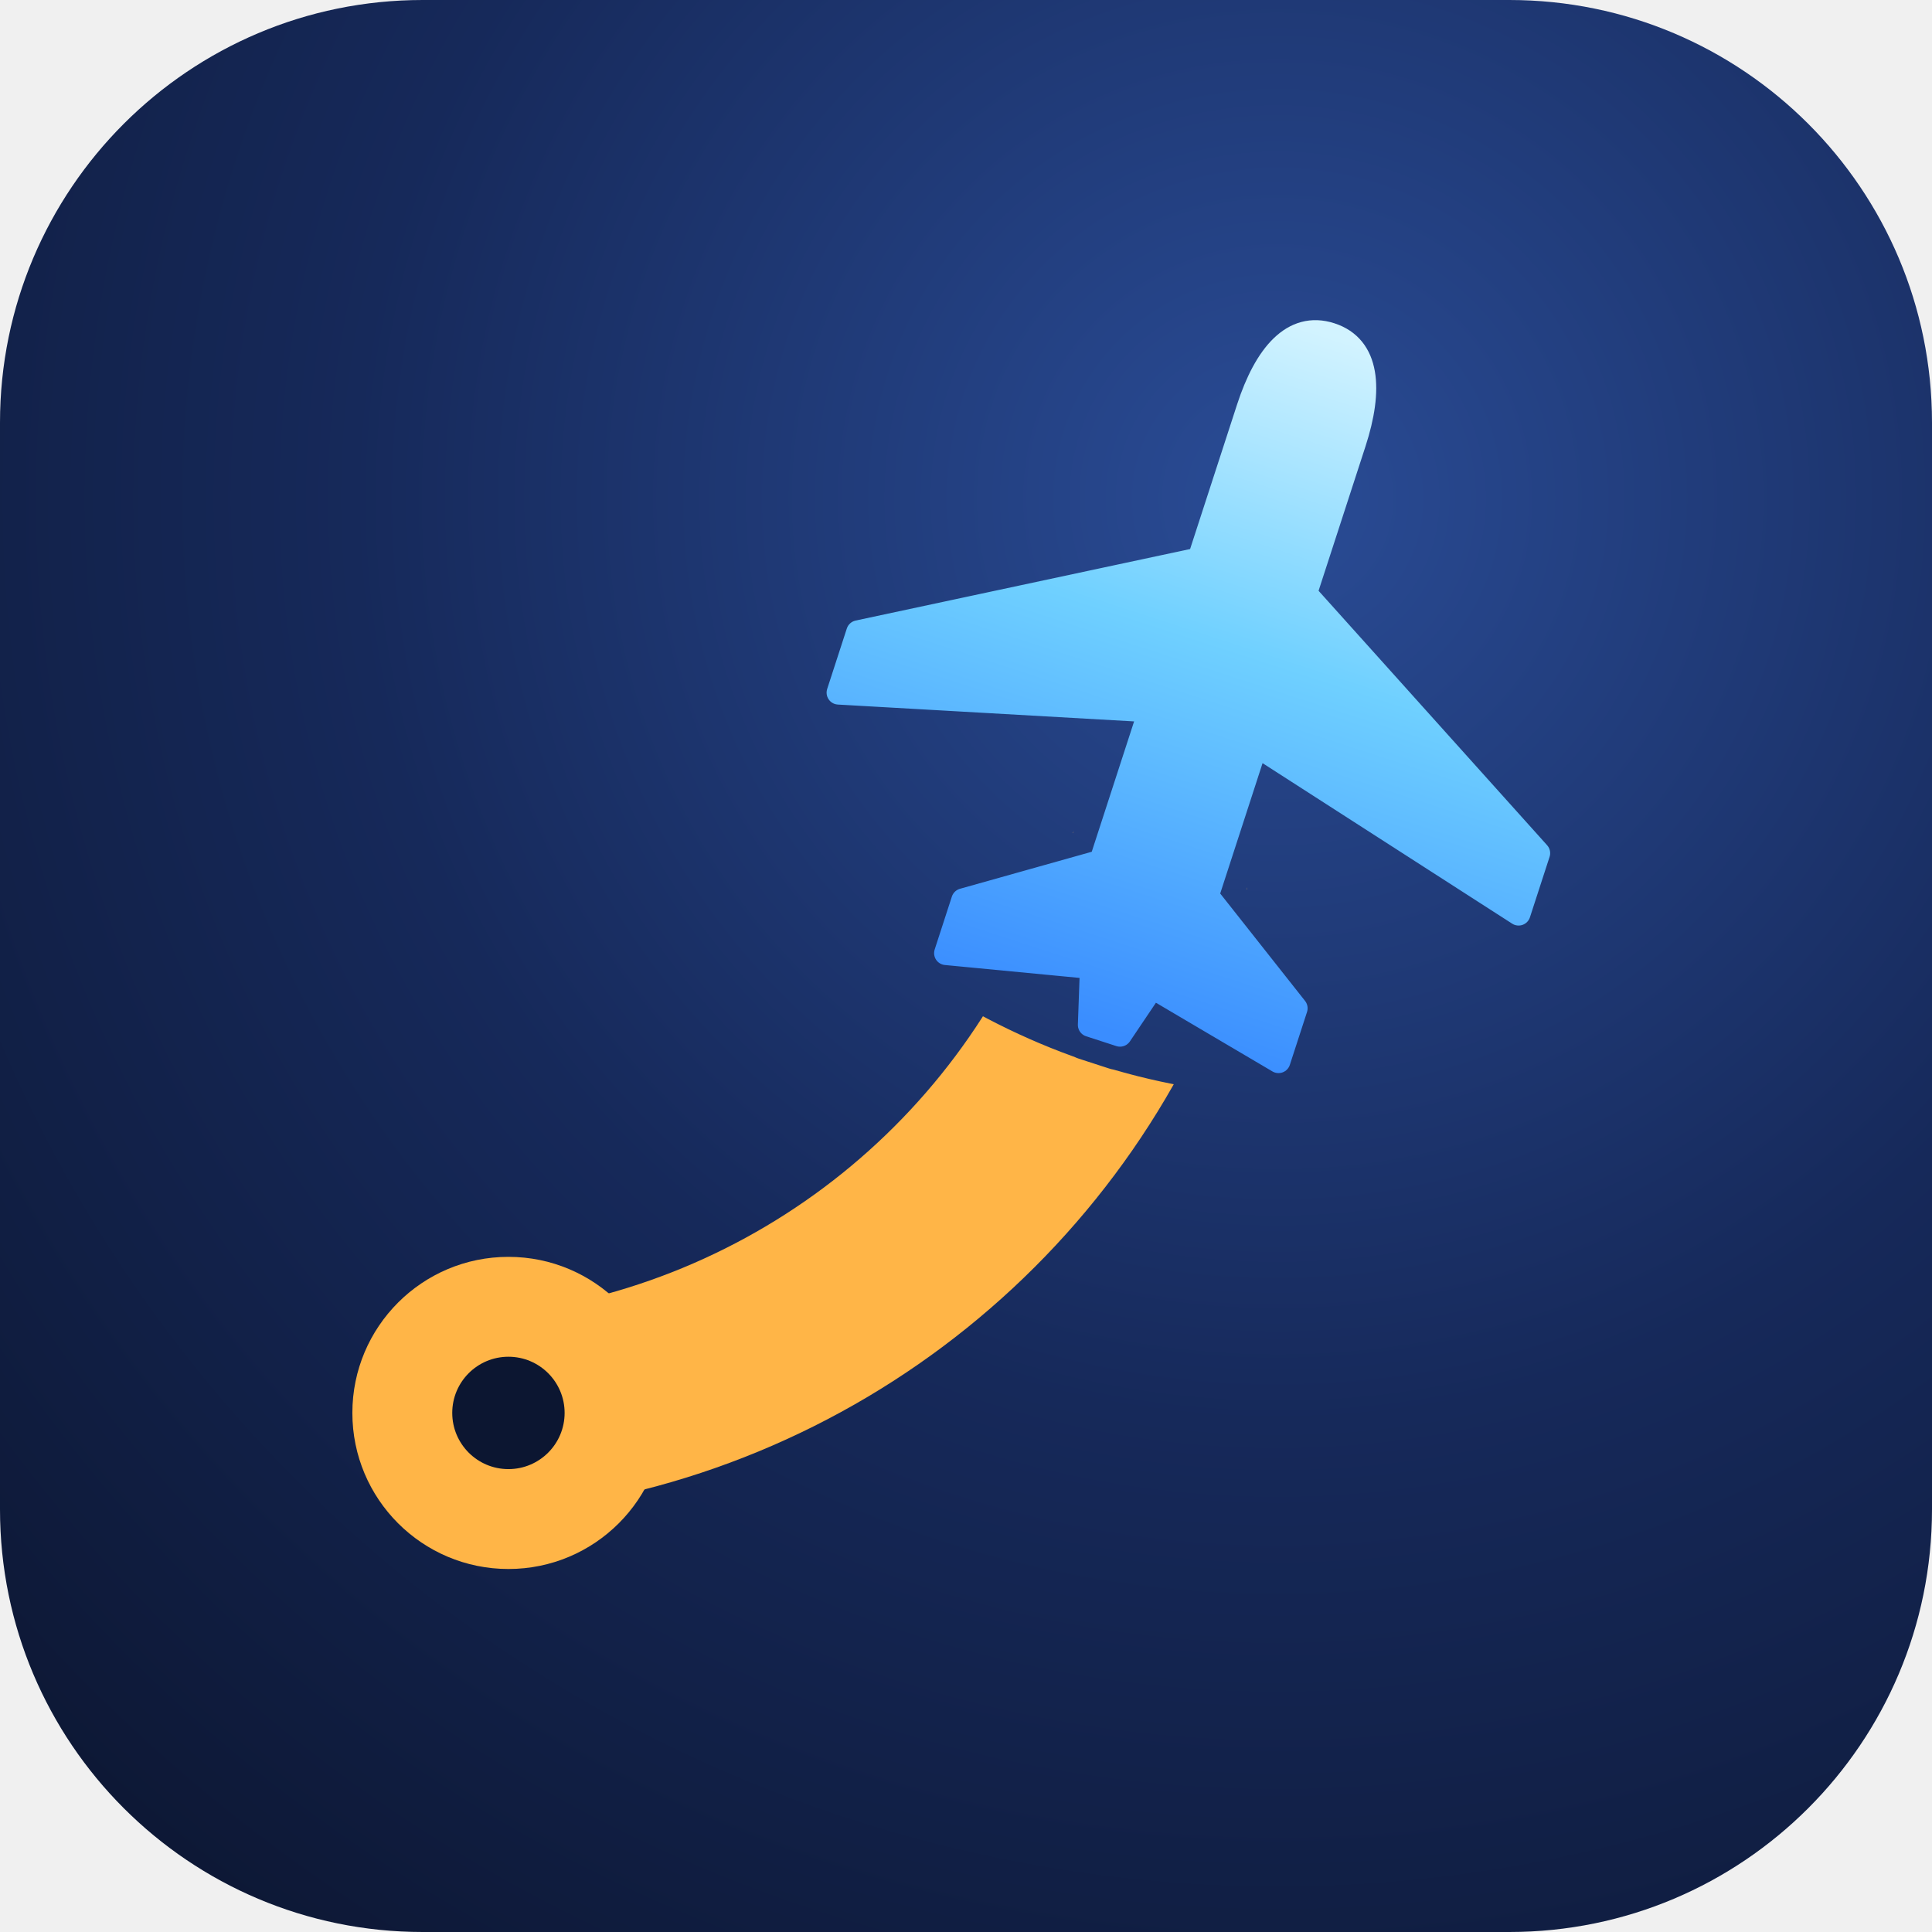
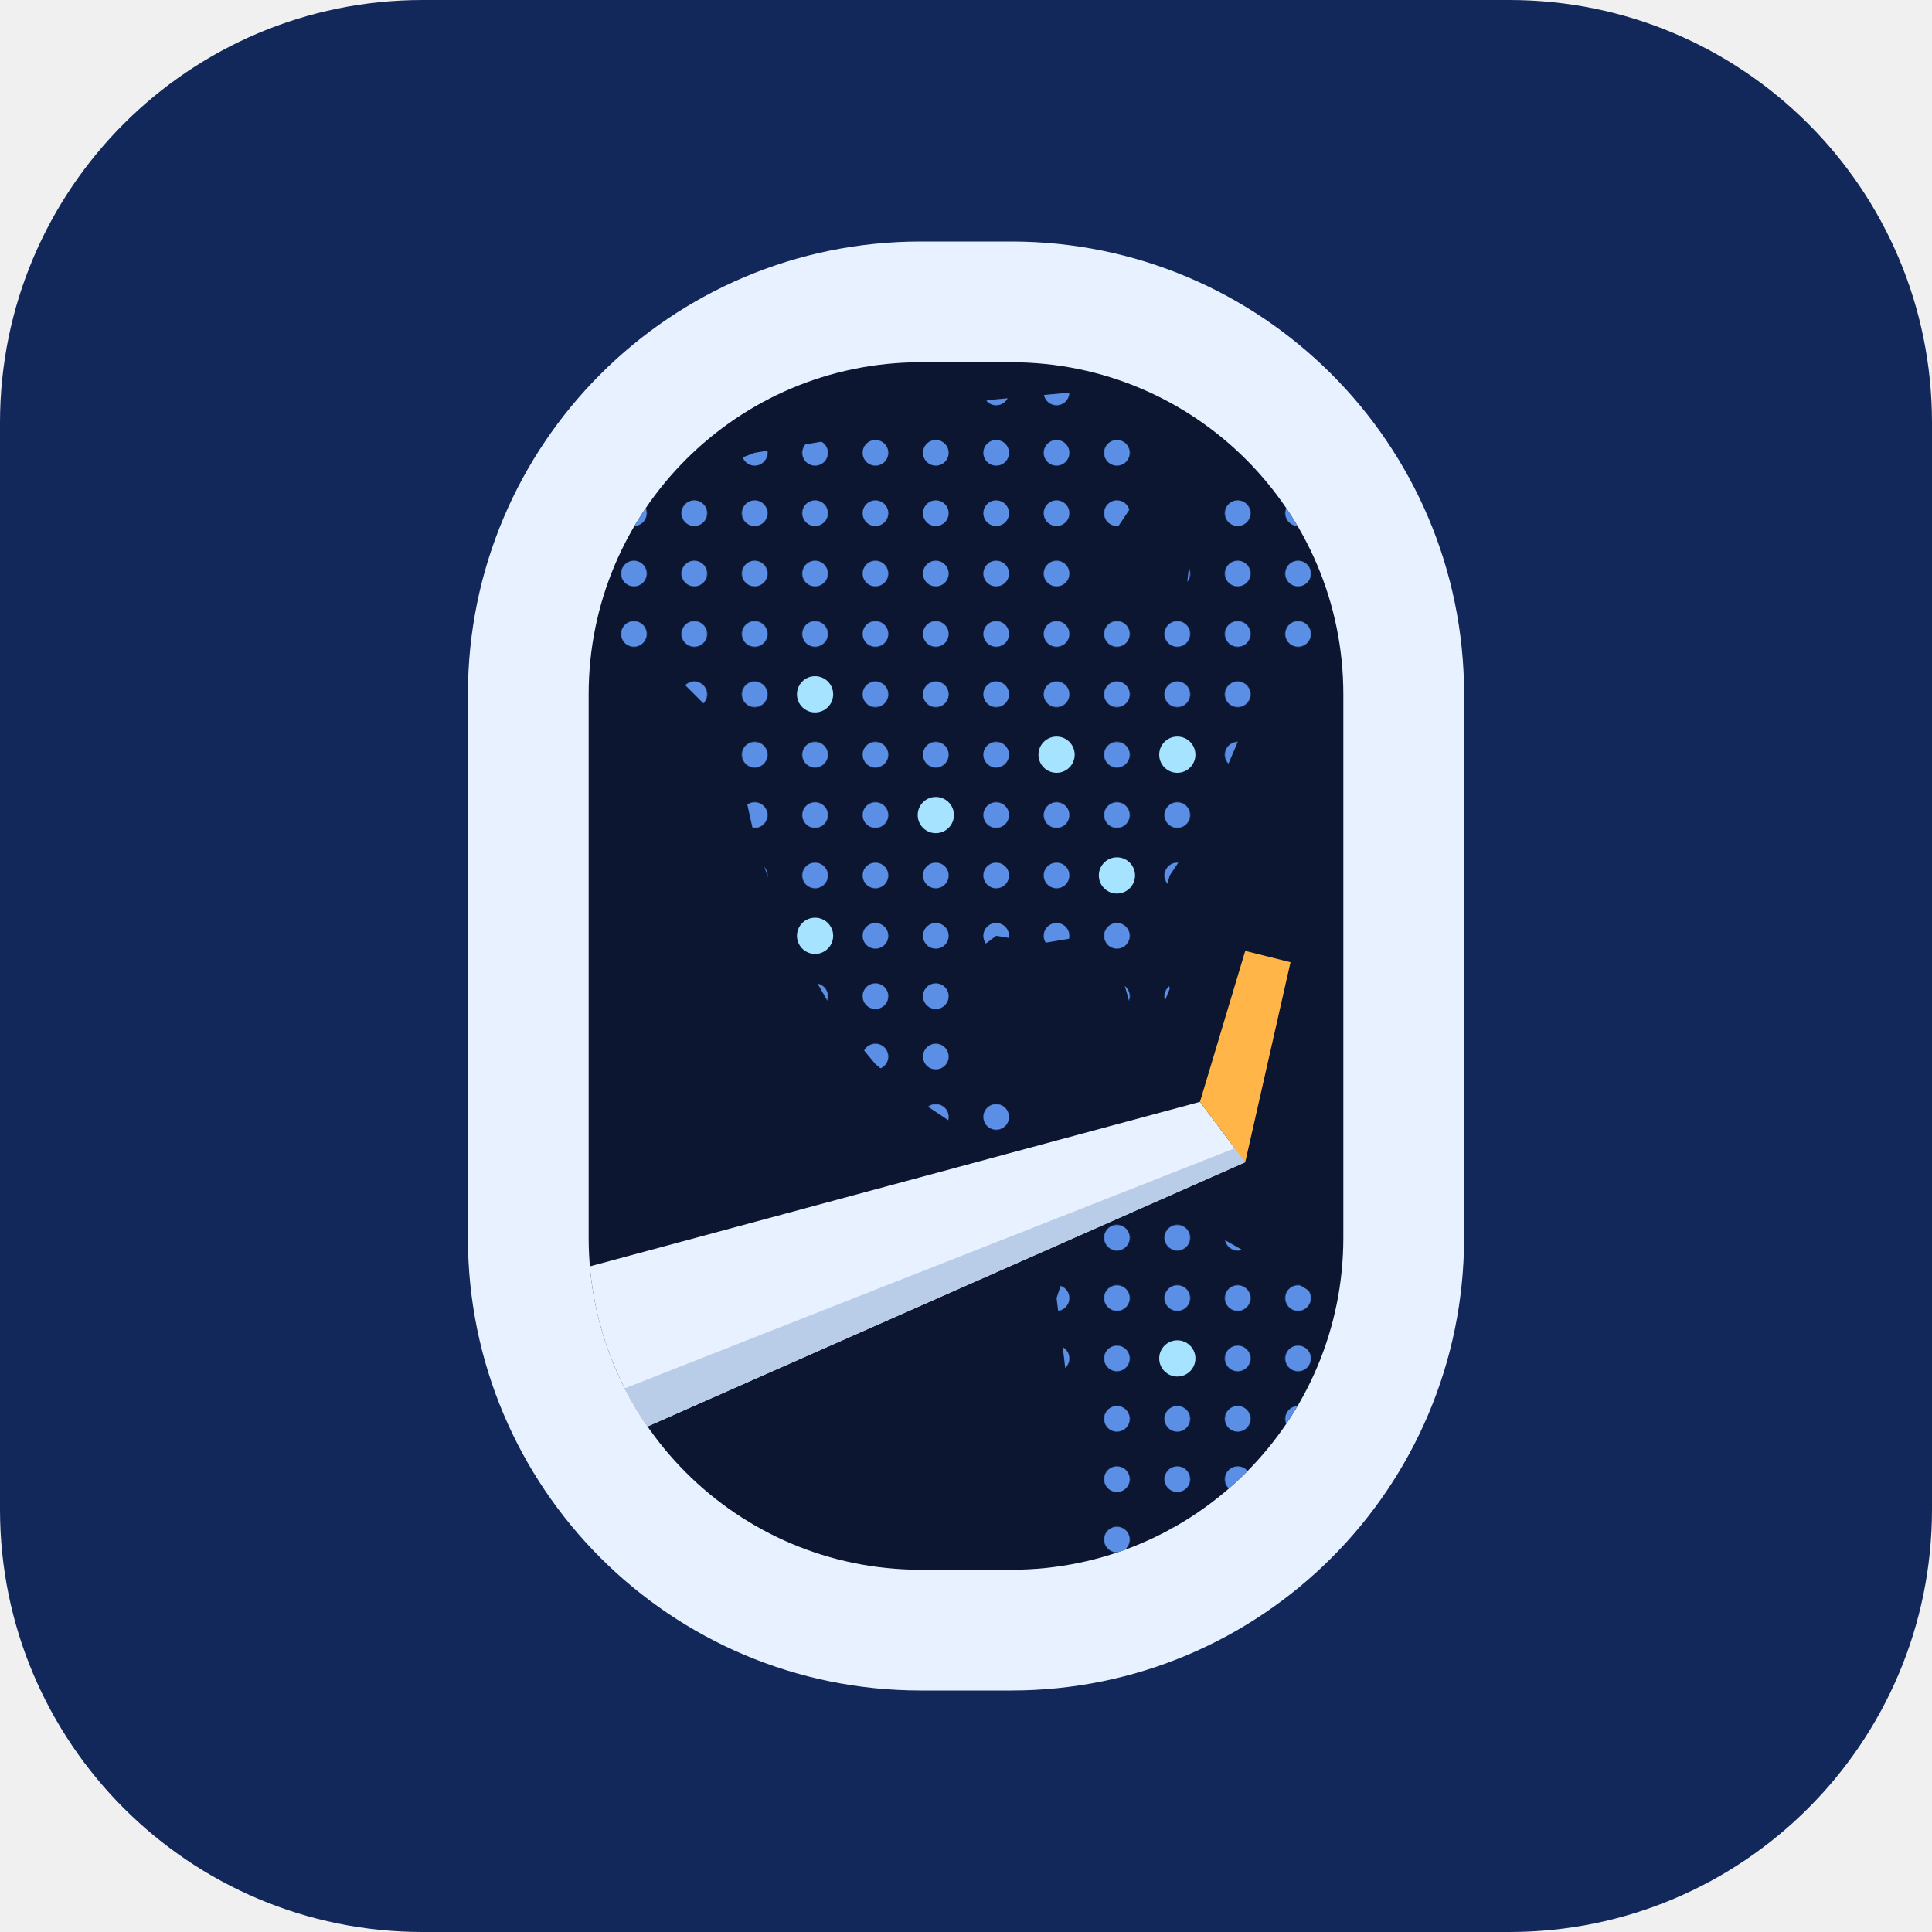
<svg xmlns="http://www.w3.org/2000/svg" viewBox="0 0 512 512">
  <defs>
-     <radialGradient id="fj-bg" cx=".66" cy=".26" r=".95">
-       <stop offset="0" stop-color="#2a4c96" />
-       <stop offset=".5" stop-color="#16295a" />
-       <stop offset="1" stop-color="#0c1631" />
-     </radialGradient>
-     <linearGradient id="fj-plane" gradientUnits="userSpaceOnUse" x1="0" y1="4" x2="0" y2="96">
-       <stop offset="0" stop-color="#d2f3ff" />
-       <stop offset=".45" stop-color="#6fd0ff" />
-       <stop offset="1" stop-color="#3a8dff" />
-     </linearGradient>
-     <mask id="fj-ko" maskUnits="userSpaceOnUse" x="0" y="0" width="512" height="512">
-       <rect width="512" height="512" fill="#fff" />
-       <path transform="translate(327 176) rotate(18) scale(2.24) translate(-50 -50)" d="M50 4C55 4 57 9 57 16V36L95 58V66L57 56V76L72 86V93L54 89L52 96H48L46 89L28 93V86L43 76V56L5 66V58L43 36V16C43 9 45 4 50 4ZM28 86H72V93Q50 99 28 93Z" fill="#000" stroke="#000" stroke-width="8.929" stroke-linejoin="round" />
-     </mask>
+     <clipPath id="ws-pane">
+       <rect x="156" y="96" width="200" height="320" rx="88" />
+     </clipPath>
+     <pattern id="ws-dots" width="16" height="16" patternUnits="userSpaceOnUse">
+       <circle cx="8" cy="8" r="3.4" fill="#5b8fe6" />
+     </pattern>
  </defs>
-   <rect width="512" height="512" rx="112" fill="url(#fj-bg)" />
-   <g transform="translate(256 256) scale(0.94) translate(-256 -256)">
-     <g mask="url(#fj-ko)">
-       <path d="M127 382A211.72 211.72 0 0 0 307.26 236.76" fill="none" stroke="#ffb547" stroke-width="56" stroke-linecap="round" />
-       <circle cx="127" cy="382" r="44" fill="#ffb547" />
-       <circle cx="127" cy="382" r="15.84" fill="#0c1631" />
+   <rect width="512" height="512" rx="112" fill="#13285a" />
+   <g transform="translate(256 256) scale(1) translate(-256 -256)">
+     <rect x="124" y="64" width="264" height="384" rx="120" fill="#e8f1ff" />
+     <g clip-path="url(#ws-pane)">
+       <rect x="140" y="80" width="232" height="352" fill="#0c1631" />
+       <path d="M140 140L160 128L184 126L200 120L224 116L244 112L262 106L284 104L300 112L304 128L296 140L290 156L300 166L314 160L316 142L326 128L340 122L352 136L356 154L348 170L336 180L330 192L324 206L318 220L310 232L306 246L310 262L306 272L300 268L296 254L288 248L276 250L264 248L256 254L252 266L254 280L264 290L272 296L278 304L286 312L292 318L286 322L276 316L266 308L256 300L244 292L232 282L222 270L214 256L206 240L200 222L196 204L190 190L180 180L168 172L156 166L148 158L140 156Z" fill="url(#ws-dots)" />
+       <path d="M290 322L304 320L320 326L334 334L350 344L362 356L354 372L342 386L330 400L318 414L308 432L296 432L292 414L288 396L284 378L282 360L280 344L284 332Z" fill="url(#ws-dots)" />
+       <circle cx="216" cy="184" r="4.8" fill="#a6e3ff" />
+       <circle cx="216" cy="248" r="4.8" fill="#a6e3ff" />
+       <circle cx="248" cy="216" r="4.8" fill="#a6e3ff" />
+       <circle cx="280" cy="200" r="4.8" fill="#a6e3ff" />
+       <circle cx="312" cy="200" r="4.8" fill="#a6e3ff" />
+       <circle cx="296" cy="232" r="4.8" fill="#a6e3ff" />
+       <circle cx="312" cy="360" r="4.8" fill="#a6e3ff" />
+       <path d="M140 340L318 292L330 308L140 392Z" fill="#e8f1ff" />
+       <path d="M140 378L328 304L330 308L140 392Z" fill="#b9cce8" />
+       <path d="M318 292L330 252L342 255L330 308Z" fill="#ffb547" />
    </g>
-     <path transform="translate(327 176) rotate(18) scale(2.24) translate(-50 -50)" d="M50 4C55 4 57 9 57 16V36L95 58V66L57 56V76L72 86V93L54 89L52 96H48L46 89L28 93V86L43 76V56L5 66V58L43 36V16C43 9 45 4 50 4Z" fill="url(#fj-plane)" stroke="url(#fj-plane)" stroke-width="3" stroke-linejoin="round" />
  </g>
</svg>
